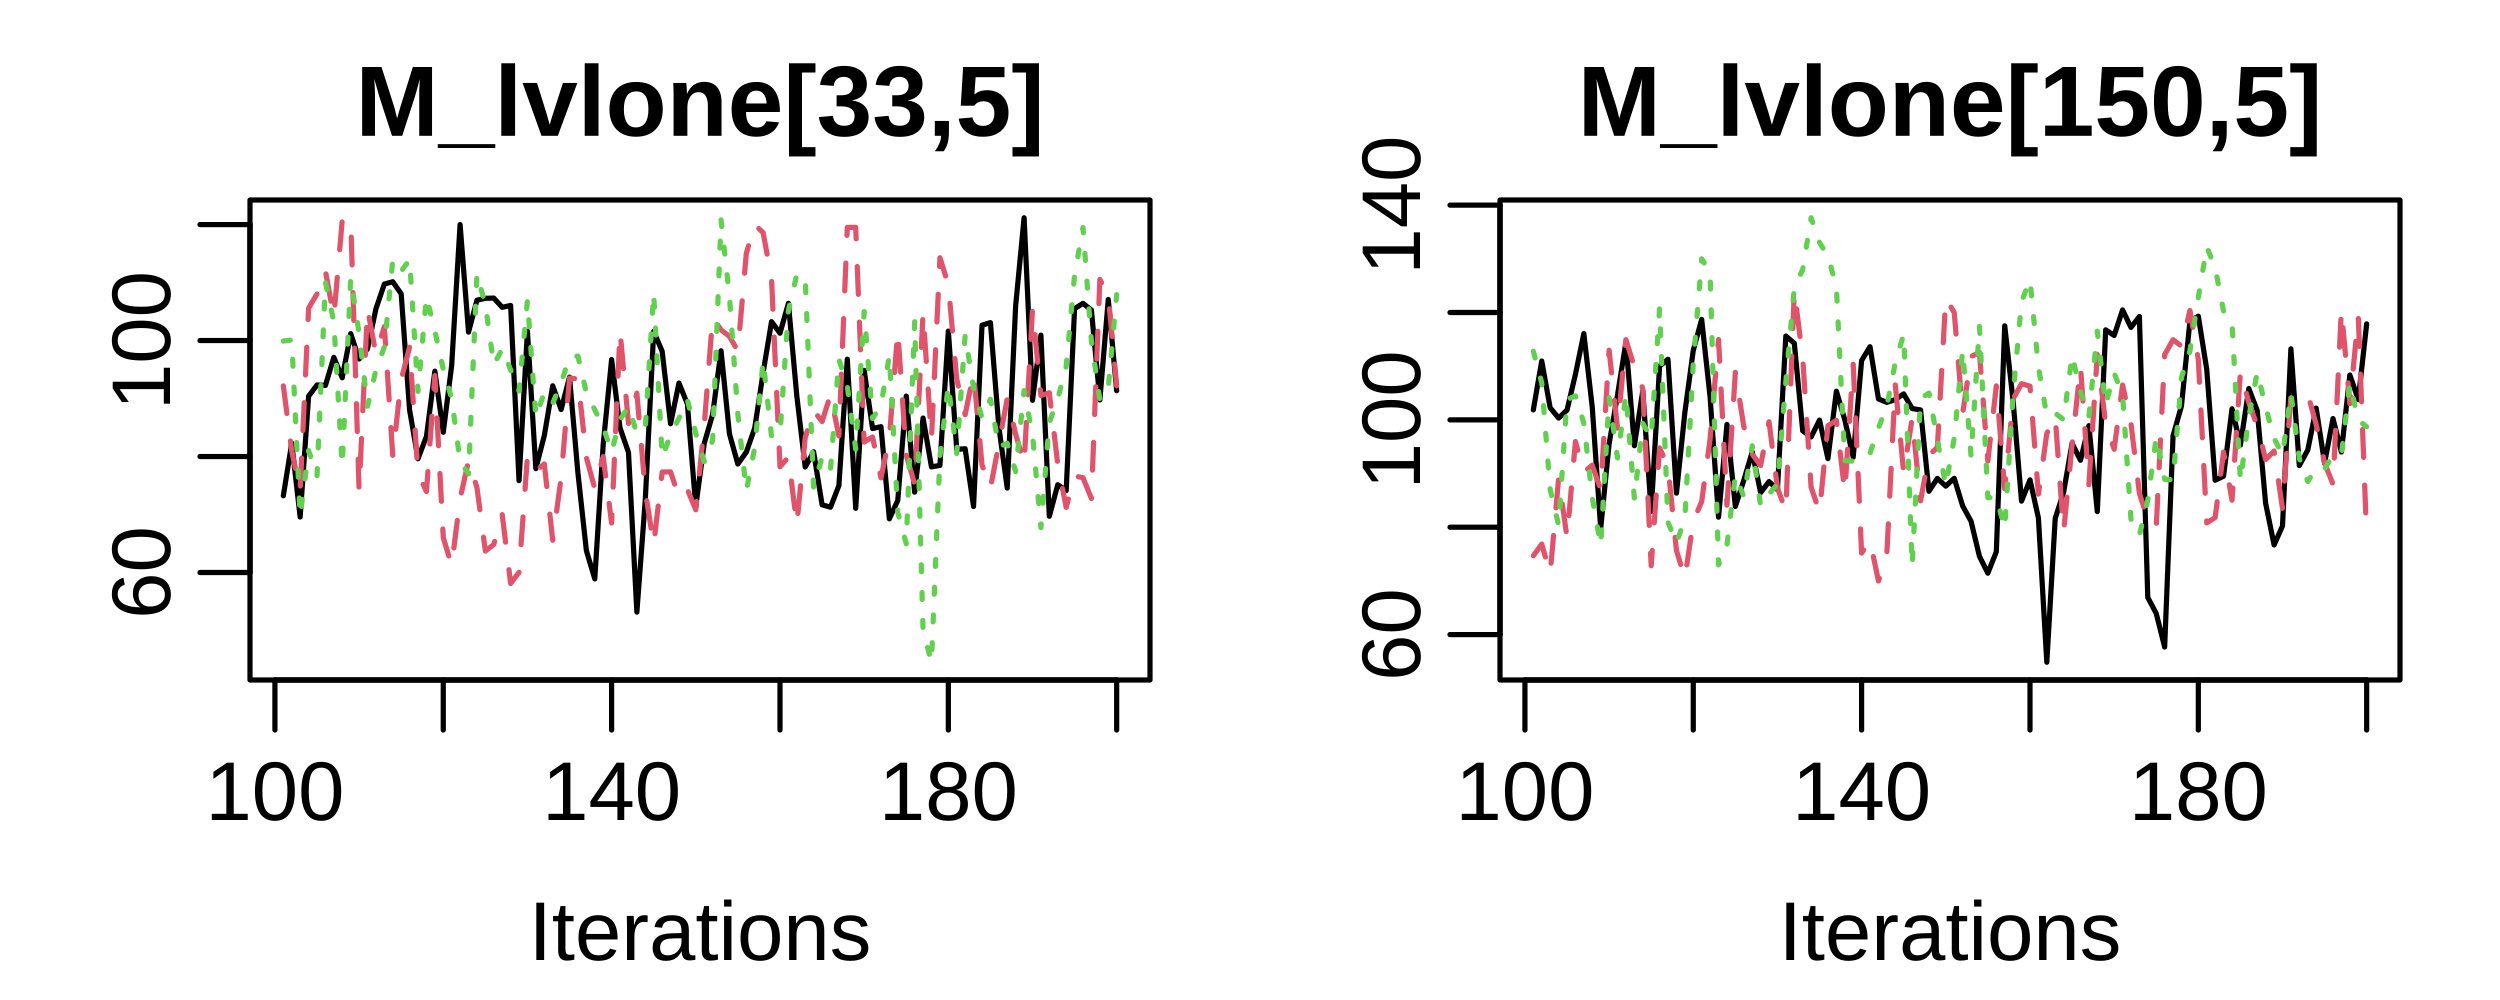
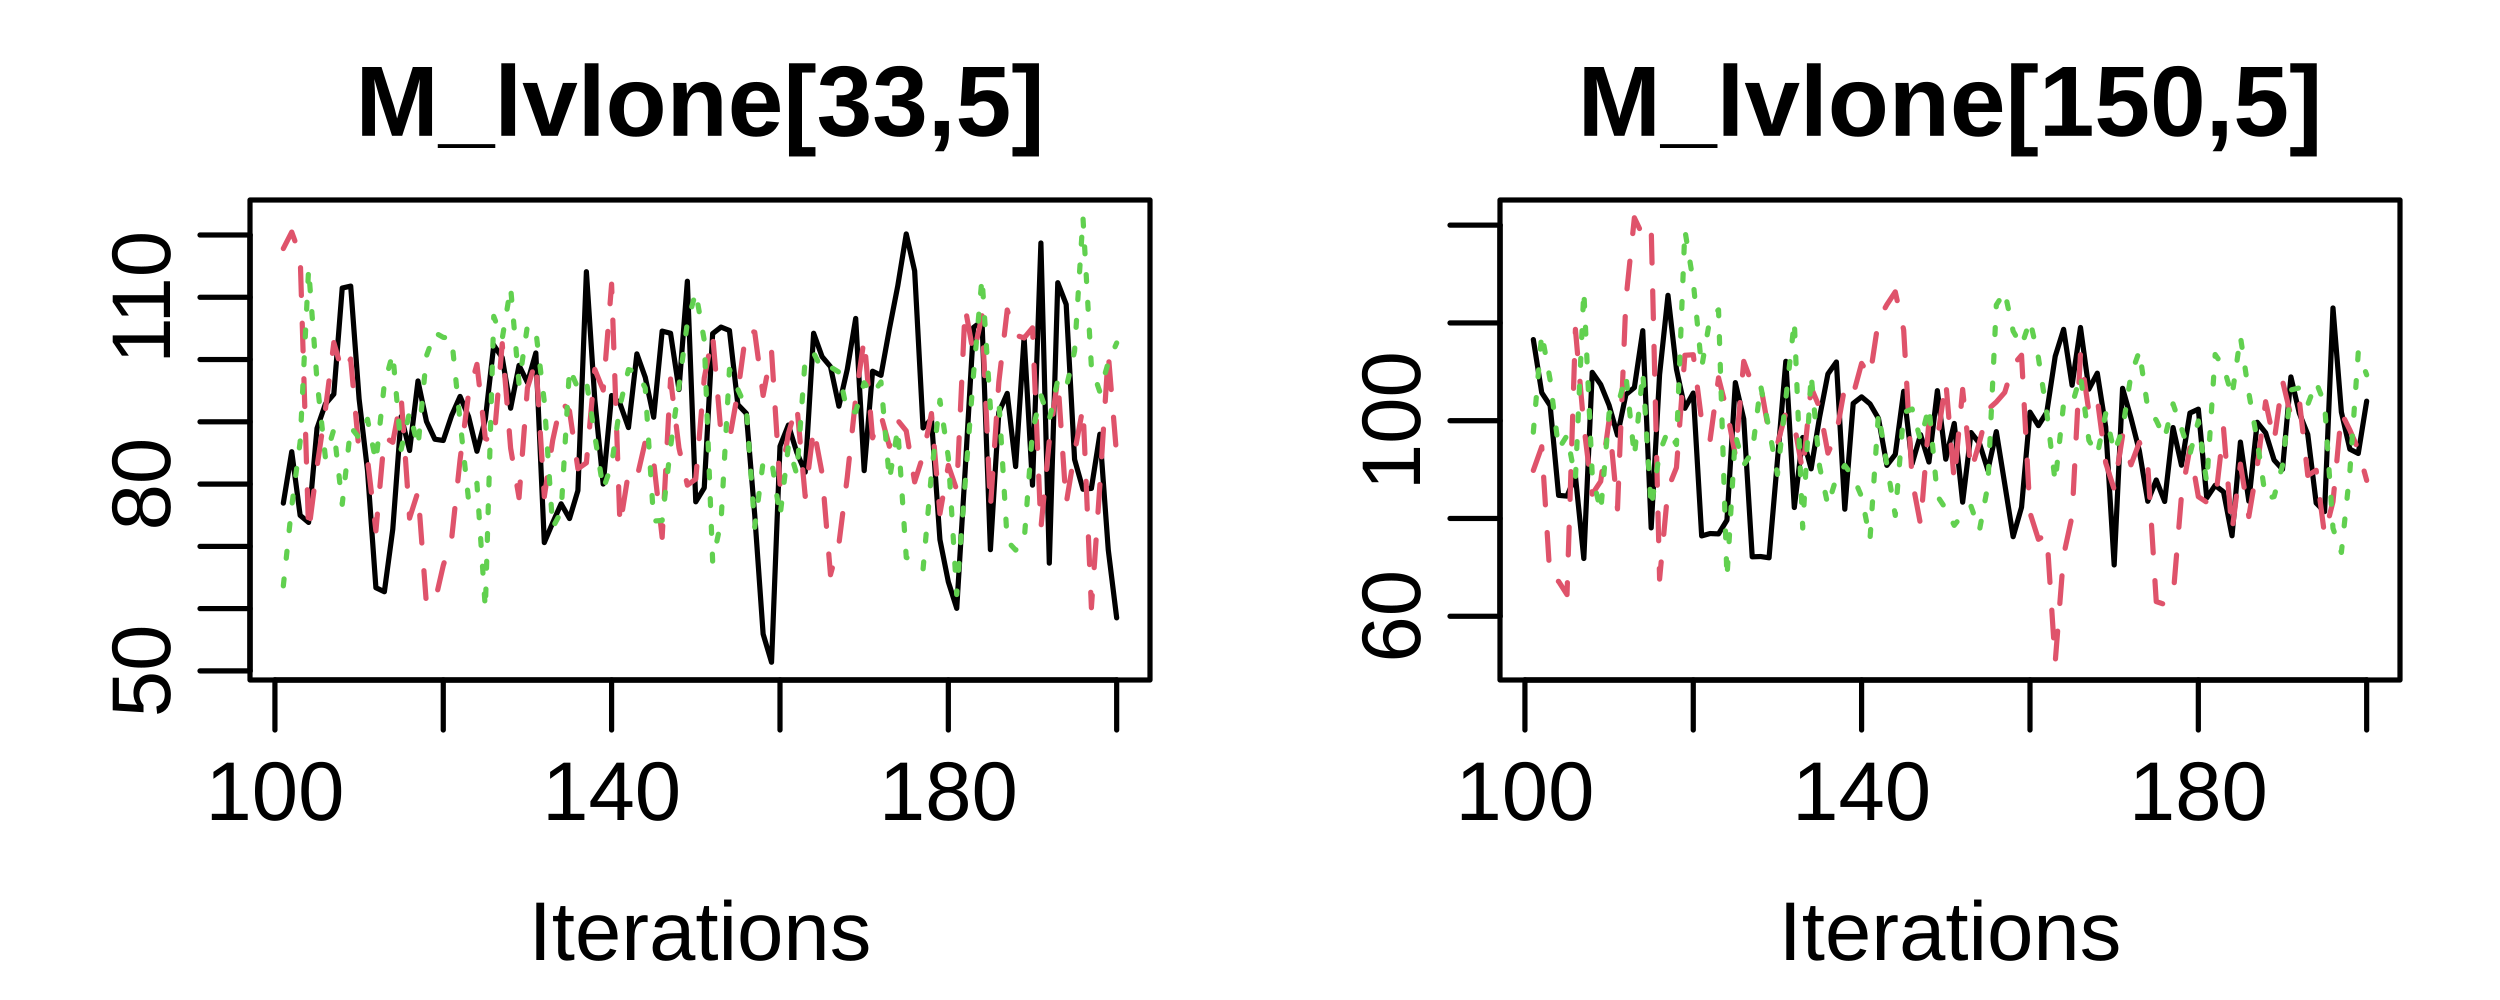
<svg xmlns="http://www.w3.org/2000/svg" width="360.00pt" height="144.00pt" viewBox="0 0 360.00 144.00">
  <g class="svglite">
    <defs>
      <style type="text/css">
    .svglite line, .svglite polyline, .svglite polygon, .svglite path, .svglite rect, .svglite circle {
      fill: none;
      stroke: #000000;
      stroke-linecap: round;
      stroke-linejoin: round;
      stroke-miterlimit: 10.00;
    }
    .svglite text {
      white-space: pre;
    }
    .svglite g.glyphgroup path {
      fill: inherit;
      stroke: none;
    }
  </style>
    </defs>
    <rect width="100%" height="100%" style="stroke: none; fill: #FFFFFF;" />
    <defs>
      <clipPath id="cpMC4wMHwzNjAuMDB8MC4wMHwxNDQuMDA=">
        <rect x="0.00" y="0.00" width="360.00" height="144.00" />
      </clipPath>
    </defs>
    <g clip-path="url(#cpMC4wMHwzNjAuMDB8MC4wMHwxNDQuMDA=)">
</g>
    <defs>
      <clipPath id="cpMzYuMDB8MTY1LjYwfDI4LjgwfDk3Ljky">
        <rect x="36.00" y="28.80" width="129.60" height="69.12" />
      </clipPath>
    </defs>
    <g clip-path="url(#cpMzYuMDB8MTY1LjYwfDI4LjgwfDk3Ljky)">
-       <polyline points="40.80,71.39 42.01,63.82 43.22,74.45 44.44,57.05 45.65,55.44 46.86,55.50 48.07,51.46 49.28,54.40 50.50,48.05 51.71,51.70 52.92,50.24 54.13,44.48 55.35,40.90 56.56,40.57 57.77,42.31 58.98,59.04 60.19,66.06 61.41,62.84 62.62,53.45 63.83,62.24 65.04,52.63 66.25,32.34 67.47,47.82 68.68,43.23 69.89,42.96 71.10,42.92 72.32,44.25 73.53,43.99 74.74,69.21 75.95,47.71 77.16,67.48 78.38,62.73 79.59,55.56 80.80,58.97 82.01,54.31 83.22,68.11 84.44,79.30 85.65,83.36 86.86,64.01 88.07,51.78 89.28,61.61 90.50,65.15 91.71,88.14 92.92,72.00 94.13,47.72 95.35,50.59 96.56,61.02 97.77,55.16 98.98,58.16 100.19,72.94 101.41,63.85 102.62,59.68 103.83,50.52 105.04,62.47 106.25,66.82 107.47,65.10 108.68,61.64 109.89,53.67 111.10,46.32 112.32,47.98 113.53,43.68 114.74,57.01 115.95,67.25 117.16,65.06 118.38,72.69 119.59,73.04 120.80,69.93 122.01,51.72 123.22,73.19 124.44,53.34 125.65,61.71 126.86,61.44 128.07,74.71 129.28,72.06 130.50,57.04 131.71,70.87 132.92,60.20 134.13,67.23 135.35,67.02 136.56,47.68 137.77,64.71 138.98,64.62 140.19,72.93 141.41,46.83 142.62,46.46 143.83,61.45 145.04,70.28 146.25,44.07 147.47,31.36 148.68,57.64 149.89,48.26 151.10,74.34 152.32,69.80 153.53,70.65 154.74,44.44 155.95,43.69 157.16,44.64 158.38,57.59 159.59,43.13 160.80,56.26 " style="stroke-width: 0.75;" />
+       <polyline points="40.80,72.45 42.01,65.05 43.22,74.21 44.44,75.23 45.65,61.68 46.86,58.17 48.07,56.76 49.28,41.48 50.50,41.20 51.71,57.44 52.92,67.74 54.13,84.63 55.35,85.21 56.56,76.21 57.77,59.99 58.98,64.87 60.19,54.86 61.41,60.68 62.62,63.25 63.83,63.43 65.04,59.82 66.25,57.09 67.47,59.98 68.68,64.98 69.89,60.37 71.10,49.71 72.32,51.50 73.53,58.78 74.74,52.62 75.95,55.08 77.16,50.83 78.38,78.13 79.59,75.27 80.80,72.55 82.01,74.67 83.22,70.64 84.44,39.13 85.65,57.55 86.86,69.70 88.07,56.96 89.28,58.13 90.50,61.57 91.71,50.96 92.92,54.35 94.13,60.08 95.35,47.68 96.56,47.99 97.77,56.09 98.98,40.50 100.19,72.26 101.41,70.26 102.62,48.04 103.83,47.10 105.04,47.59 106.25,58.26 107.47,59.53 108.68,74.14 109.89,91.30 111.10,95.36 112.32,64.26 113.53,61.21 114.74,65.15 115.95,67.99 117.16,47.99 118.38,51.36 119.59,52.80 120.80,58.49 122.01,53.17 123.22,45.86 124.44,67.77 125.65,53.46 126.86,54.05 128.07,47.38 129.28,41.16 130.50,33.69 131.71,39.02 132.92,61.62 134.13,60.36 135.35,77.71 136.56,83.79 137.77,87.60 138.98,67.79 140.19,47.16 141.41,46.23 142.62,79.15 143.83,59.39 145.04,56.65 146.25,67.18 147.47,48.58 148.68,69.86 149.89,34.99 151.10,81.09 152.32,40.71 153.53,43.83 154.74,66.16 155.95,70.45 157.16,70.33 158.38,62.53 159.59,79.17 160.80,88.97 " style="stroke-width: 0.75;" />
    </g>
    <g clip-path="url(#cpMC4wMHwzNjAuMDB8MC4wMHwxNDQuMDA=)">
      <line x1="39.59" y1="97.92" x2="160.80" y2="97.92" style="stroke-width: 0.75;" />
      <line x1="39.59" y1="97.92" x2="39.59" y2="105.12" style="stroke-width: 0.75;" />
      <line x1="63.83" y1="97.92" x2="63.83" y2="105.12" style="stroke-width: 0.75;" />
      <line x1="88.07" y1="97.92" x2="88.07" y2="105.12" style="stroke-width: 0.75;" />
      <line x1="112.32" y1="97.92" x2="112.32" y2="105.12" style="stroke-width: 0.75;" />
      <line x1="136.56" y1="97.92" x2="136.56" y2="105.12" style="stroke-width: 0.75;" />
      <line x1="160.80" y1="97.92" x2="160.80" y2="105.12" style="stroke-width: 0.75;" />
      <text x="39.59" y="118.08" text-anchor="middle" style="font-size: 12.00px; font-family: &quot;Arial&quot;;" textLength="20.02px" lengthAdjust="spacingAndGlyphs">100</text>
      <text x="88.07" y="118.08" text-anchor="middle" style="font-size: 12.00px; font-family: &quot;Arial&quot;;" textLength="20.02px" lengthAdjust="spacingAndGlyphs">140</text>
      <text x="136.56" y="118.08" text-anchor="middle" style="font-size: 12.00px; font-family: &quot;Arial&quot;;" textLength="20.02px" lengthAdjust="spacingAndGlyphs">180</text>
-       <line x1="36.00" y1="82.44" x2="36.00" y2="32.34" style="stroke-width: 0.75;" />
-       <line x1="36.00" y1="82.44" x2="28.80" y2="82.44" style="stroke-width: 0.75;" />
-       <line x1="36.00" y1="65.74" x2="28.80" y2="65.74" style="stroke-width: 0.75;" />
-       <line x1="36.00" y1="49.04" x2="28.80" y2="49.04" style="stroke-width: 0.75;" />
-       <line x1="36.00" y1="32.34" x2="28.80" y2="32.34" style="stroke-width: 0.75;" />
-       <text transform="translate(24.48,82.44) rotate(-90)" text-anchor="middle" style="font-size: 12.00px; font-family: &quot;Arial&quot;;" textLength="13.34px" lengthAdjust="spacingAndGlyphs">60</text>
-       <text transform="translate(24.48,49.04) rotate(-90)" text-anchor="middle" style="font-size: 12.00px; font-family: &quot;Arial&quot;;" textLength="20.02px" lengthAdjust="spacingAndGlyphs">100</text>
+       <line x1="36.00" y1="96.61" x2="36.00" y2="33.84" style="stroke-width: 0.75;" />
+       <line x1="36.00" y1="96.61" x2="28.80" y2="96.61" style="stroke-width: 0.75;" />
+       <line x1="36.00" y1="87.64" x2="28.80" y2="87.64" style="stroke-width: 0.75;" />
+       <line x1="36.00" y1="78.68" x2="28.80" y2="78.68" style="stroke-width: 0.75;" />
+       <line x1="36.00" y1="69.71" x2="28.80" y2="69.71" style="stroke-width: 0.75;" />
+       <line x1="36.00" y1="60.74" x2="28.80" y2="60.74" style="stroke-width: 0.75;" />
+       <line x1="36.00" y1="51.77" x2="28.80" y2="51.77" style="stroke-width: 0.75;" />
+       <line x1="36.00" y1="42.81" x2="28.80" y2="42.81" style="stroke-width: 0.75;" />
+       <line x1="36.00" y1="33.84" x2="28.80" y2="33.84" style="stroke-width: 0.75;" />
+       <text transform="translate(24.48,96.61) rotate(-90)" text-anchor="middle" style="font-size: 12.00px; font-family: &quot;Arial&quot;;" textLength="13.34px" lengthAdjust="spacingAndGlyphs">50</text>
+       <text transform="translate(24.48,69.71) rotate(-90)" text-anchor="middle" style="font-size: 12.00px; font-family: &quot;Arial&quot;;" textLength="13.34px" lengthAdjust="spacingAndGlyphs">80</text>
+       <text transform="translate(24.48,42.81) rotate(-90)" text-anchor="middle" style="font-size: 12.00px; font-family: &quot;Arial&quot;;" textLength="19.12px" lengthAdjust="spacingAndGlyphs">110</text>
      <polygon points="36.00,97.92 165.60,97.92 165.60,28.80 36.00,28.80 " style="stroke-width: 0.75;" />
    </g>
    <defs>
      <clipPath id="cpMC4wMHwxODAuMDB8MC4wMHwxNDQuMDA=">
        <rect x="0.00" y="0.00" width="180.00" height="144.00" />
      </clipPath>
    </defs>
    <g clip-path="url(#cpMC4wMHwxODAuMDB8MC4wMHwxNDQuMDA=)">
      <text x="100.80" y="19.55" text-anchor="middle" style="font-size: 14.40px; font-weight: bold; font-family: &quot;Arial&quot;;" textLength="99.17px" lengthAdjust="spacingAndGlyphs">M_lvlone[33,5]</text>
      <text x="100.80" y="138.24" text-anchor="middle" style="font-size: 12.00px; font-family: &quot;Arial&quot;;" textLength="49.34px" lengthAdjust="spacingAndGlyphs">Iterations</text>
    </g>
    <g clip-path="url(#cpMzYuMDB8MTY1LjYwfDI4LjgwfDk3Ljky)">
-       <polyline points="40.80,55.57 42.01,64.95 43.22,70.67 44.44,44.37 45.65,42.32 46.86,39.00 48.07,45.63 49.28,31.77 50.50,31.58 51.71,70.63 52.92,44.46 54.13,50.96 55.35,47.03 56.56,65.68 57.77,54.65 58.98,49.99 60.19,68.18 61.41,70.78 62.62,54.08 63.83,77.42 65.04,81.44 66.25,71.80 67.47,66.35 68.68,70.20 69.89,79.35 71.10,78.41 72.32,74.11 73.53,84.02 74.74,82.41 75.95,65.72 77.16,67.81 78.38,66.81 79.59,77.79 80.80,68.81 82.01,54.44 83.22,54.58 84.44,65.90 85.65,70.34 86.86,65.76 88.07,75.31 89.28,47.64 90.50,60.98 91.71,56.62 92.92,70.72 94.13,78.43 95.35,67.97 96.56,67.95 97.77,71.59 98.98,70.47 100.19,73.41 101.41,61.28 102.62,45.70 103.83,47.50 105.04,48.44 106.25,50.54 107.47,36.48 108.68,32.34 109.89,33.51 111.10,40.07 112.32,67.21 113.53,65.83 114.74,75.57 115.95,63.03 117.16,59.12 118.38,60.70 119.59,56.85 120.80,62.76 122.01,32.75 123.22,32.74 124.44,63.64 125.65,62.93 126.86,68.81 128.07,63.04 129.28,47.63 130.50,65.55 131.71,69.69 132.92,45.04 134.13,63.18 135.35,37.12 136.56,41.00 137.77,54.59 138.98,59.71 140.19,53.76 141.41,66.94 142.62,70.28 143.83,63.96 145.04,57.39 146.25,62.48 147.47,66.85 148.68,44.52 149.89,56.94 151.10,56.56 152.32,66.89 153.53,73.06 154.74,68.54 155.95,68.79 157.16,71.78 158.38,40.24 159.59,42.63 160.80,55.56 " style="stroke-width: 0.75; stroke: #DF536B; stroke-dasharray: 4.00,4.00;" />
-       <polyline points="40.80,49.11 42.01,48.96 43.22,74.31 44.44,64.88 45.65,68.53 46.86,40.63 48.07,46.35 49.28,67.06 50.50,40.04 51.71,48.02 52.92,58.50 54.13,53.30 55.35,49.95 56.56,37.43 57.77,39.07 58.98,37.38 60.19,56.35 61.41,42.72 62.62,47.66 63.83,53.18 65.04,57.39 66.25,66.46 67.47,68.23 68.68,39.44 69.89,43.89 71.10,52.53 72.32,50.24 73.53,53.26 74.74,56.29 75.95,43.26 77.16,60.08 78.38,56.50 79.59,58.09 80.80,55.13 82.01,51.43 83.22,51.27 84.44,56.58 85.65,59.02 86.86,61.49 88.07,65.07 89.28,60.43 90.50,58.54 91.71,62.43 92.92,61.67 94.13,42.18 95.35,65.87 96.56,62.61 97.77,60.24 98.98,57.55 100.19,62.39 101.41,66.48 102.62,63.40 103.83,31.67 105.04,42.66 106.25,59.65 107.47,70.65 108.68,64.43 109.89,51.92 111.10,62.84 112.32,62.51 113.53,44.70 114.74,39.55 115.95,39.93 117.16,70.16 118.38,65.83 119.59,67.67 120.80,51.73 122.01,55.60 123.22,64.68 124.44,44.87 125.65,60.27 126.86,58.36 128.07,51.23 129.28,73.79 130.50,78.30 131.71,46.33 132.92,90.80 134.13,95.36 135.35,65.70 136.56,55.44 137.77,65.29 138.98,48.28 140.19,55.83 141.41,60.20 142.62,57.49 143.83,64.35 145.04,63.83 146.25,67.91 147.47,56.25 148.68,62.61 149.89,75.97 151.10,60.85 152.32,57.43 153.53,52.75 154.74,39.60 155.95,32.77 157.16,49.13 158.38,57.60 159.59,55.83 160.80,42.43 " style="stroke-width: 0.75; stroke: #61D04F; stroke-dasharray: 1.00,3.00;" />
+       <polyline points="40.80,35.79 42.01,33.42 43.22,36.77 44.44,76.59 45.65,67.22 46.86,58.96 48.07,49.33 49.28,53.54 50.50,51.70 51.71,65.11 52.92,66.12 54.13,76.44 55.35,62.93 56.56,63.69 57.77,57.21 58.98,74.61 60.19,70.81 61.41,87.07 62.62,86.72 63.83,81.43 65.04,77.54 66.25,66.20 67.47,56.72 68.68,52.47 69.89,63.14 71.10,63.73 72.32,49.49 73.53,64.54 74.74,71.66 75.95,55.85 77.16,51.97 78.38,71.52 79.59,63.40 80.80,57.86 82.01,59.19 83.22,67.50 84.44,66.65 85.65,53.20 86.86,56.17 88.07,40.92 89.28,75.72 90.50,68.05 91.71,68.84 92.92,63.59 94.13,66.51 95.35,77.38 96.56,54.58 97.77,64.51 98.98,69.86 100.19,68.98 101.41,54.45 102.62,48.24 103.83,62.46 105.04,63.30 106.25,56.43 107.47,47.43 108.68,47.84 109.89,56.94 111.10,50.56 112.32,69.72 113.53,62.40 114.74,58.35 115.95,71.48 117.16,61.67 118.38,68.15 119.59,82.76 120.80,78.33 122.01,68.67 123.22,57.36 124.44,48.75 125.65,63.05 126.86,59.80 128.07,64.26 129.28,60.54 130.50,62.05 131.71,69.39 132.92,65.59 134.13,59.55 135.35,73.96 136.56,67.03 137.77,70.54 138.98,44.28 140.19,51.06 141.41,45.47 142.62,73.12 143.83,55.04 145.04,44.64 146.25,48.25 147.47,48.67 148.68,47.21 149.89,76.05 151.10,63.42 152.32,54.50 153.53,72.54 154.74,65.15 155.95,58.67 157.16,87.51 158.38,69.88 159.59,50.96 160.80,65.55 " style="stroke-width: 0.75; stroke: #DF536B; stroke-dasharray: 4.00,4.00;" />
+       <polyline points="40.80,84.36 42.01,72.90 43.22,63.62 44.44,38.71 45.65,54.83 46.86,65.89 48.07,61.86 49.28,72.62 50.50,61.50 51.71,63.06 52.92,60.38 54.13,66.46 55.35,55.27 56.56,50.92 57.77,64.71 58.98,59.32 60.19,64.32 61.41,51.25 62.62,47.90 63.83,48.58 65.04,48.73 66.25,60.66 67.47,71.96 68.68,69.60 69.89,87.67 71.10,45.56 72.32,48.76 73.53,41.40 74.74,55.25 75.95,46.90 77.16,47.65 78.38,57.83 79.59,75.97 80.80,73.72 82.01,53.07 83.22,55.92 84.44,54.91 85.65,62.74 86.86,70.43 88.07,66.95 89.28,58.43 90.50,53.22 91.71,53.56 92.92,55.88 94.13,75.03 95.35,74.95 96.56,64.35 97.77,55.58 98.98,46.44 100.19,42.09 101.41,48.98 102.62,80.82 103.83,75.09 105.04,53.19 106.25,56.06 107.47,58.79 108.68,75.92 109.89,66.51 111.10,66.25 112.32,74.38 113.53,64.23 114.74,68.31 115.95,51.64 117.16,50.82 118.38,53.23 119.59,52.84 120.80,53.59 122.01,59.33 123.22,59.30 124.44,55.12 125.65,56.77 126.86,55.00 128.07,69.12 129.28,61.76 130.50,80.27 131.71,80.77 132.92,81.99 134.13,68.17 135.35,57.63 136.56,65.86 137.77,85.61 138.98,69.57 140.19,53.88 141.41,40.01 142.62,58.76 143.83,57.54 145.04,77.91 146.25,79.21 147.47,77.98 148.68,62.11 149.89,56.93 151.10,60.44 152.32,54.73 153.53,55.87 154.74,50.55 155.95,31.36 157.16,52.82 158.38,56.44 159.59,52.19 160.80,49.39 " style="stroke-width: 0.75; stroke: #61D04F; stroke-dasharray: 1.00,3.00;" />
    </g>
    <defs>
      <clipPath id="cpMjE2LjAwfDM0NS42MHwyOC44MHw5Ny45Mg==">
        <rect x="216.00" y="28.80" width="129.60" height="69.12" />
      </clipPath>
    </defs>
    <g clip-path="url(#cpMjE2LjAwfDM0NS42MHwyOC44MHw5Ny45Mg==)">
-       <polyline points="220.80,59.02 222.01,51.99 223.22,58.71 224.44,60.20 225.65,59.05 226.86,53.92 228.07,48.03 229.28,58.59 230.50,76.08 231.71,63.92 232.92,56.90 234.13,49.30 235.35,64.18 236.56,56.29 237.77,73.63 238.98,52.73 240.19,51.74 241.41,71.01 242.62,59.39 243.83,50.46 245.04,46.00 246.25,57.13 247.47,74.47 248.68,61.12 249.89,72.93 251.10,69.19 252.32,65.08 253.53,70.94 254.74,69.35 255.95,70.50 257.16,48.39 258.38,49.43 259.59,62.04 260.80,62.92 262.01,60.49 263.22,66.04 264.44,56.33 265.65,60.46 266.86,65.84 268.07,51.92 269.28,49.93 270.50,57.45 271.71,57.94 272.92,57.54 274.13,56.72 275.35,58.83 276.56,59.03 277.77,70.74 278.98,68.89 280.19,70.00 281.41,68.88 282.62,72.85 283.83,75.06 285.04,80.11 286.25,82.54 287.47,79.45 288.68,46.92 289.89,57.78 291.10,72.16 292.32,69.10 293.53,74.58 294.74,95.36 295.95,74.66 297.16,70.88 298.38,63.83 299.59,66.28 300.80,61.30 302.01,73.67 303.22,47.50 304.44,48.31 305.65,44.63 306.86,47.15 308.07,45.58 309.28,86.04 310.50,88.34 311.71,93.17 312.92,62.74 314.13,58.47 315.35,46.23 316.56,45.53 317.77,53.19 318.98,69.15 320.19,68.58 321.41,58.87 322.62,64.08 323.83,55.95 325.04,59.12 326.25,72.47 327.47,78.47 328.68,75.74 329.89,50.23 331.10,67.04 332.32,64.80 333.53,58.77 334.74,66.69 335.95,60.27 337.16,65.09 338.38,54.00 339.59,57.54 340.80,46.64 " style="stroke-width: 0.75;" />
+       <polyline points="220.80,48.90 222.01,56.55 223.22,58.40 224.44,71.33 225.65,71.44 226.86,68.58 228.07,80.42 229.28,53.62 230.50,55.38 231.71,58.36 232.92,62.66 234.13,56.81 235.35,55.81 236.56,47.62 237.77,76.01 238.98,53.95 240.19,42.53 241.41,53.16 242.62,58.79 243.83,56.60 245.04,77.17 246.25,76.83 247.47,76.88 248.68,74.90 249.89,55.10 251.10,60.34 252.32,80.18 253.53,80.14 254.74,80.32 255.95,66.29 257.16,52.03 258.38,73.08 259.59,63.00 260.80,67.51 262.01,60.12 263.22,53.85 264.44,52.13 265.65,73.32 266.86,58.09 268.07,57.15 269.28,58.16 270.50,60.26 271.71,67.01 272.92,65.44 274.13,56.35 275.35,66.77 276.56,62.60 277.77,66.53 278.98,56.26 280.19,66.12 281.41,60.98 282.62,72.31 283.83,62.29 285.04,63.84 286.25,67.70 287.47,62.16 288.68,69.68 289.89,77.28 291.10,73.05 292.32,59.35 293.53,61.29 294.74,59.36 295.95,51.31 297.16,47.43 298.38,55.47 299.59,47.16 300.80,56.04 302.01,53.74 303.22,61.47 304.44,81.35 305.65,55.92 306.86,60.19 308.07,64.95 309.28,72.18 310.50,69.12 311.71,72.21 312.92,61.57 314.13,66.99 315.35,59.48 316.56,58.92 317.77,71.70 318.98,69.89 320.19,70.83 321.41,77.15 322.62,63.66 323.83,72.16 325.04,60.81 326.25,62.33 327.47,66.25 328.68,67.58 329.89,54.28 331.10,59.50 332.32,62.56 333.53,72.44 334.74,73.67 335.95,44.35 337.16,59.35 338.38,64.68 339.59,65.30 340.80,57.77 " style="stroke-width: 0.75;" />
    </g>
    <g clip-path="url(#cpMC4wMHwzNjAuMDB8MC4wMHwxNDQuMDA=)">
      <line x1="219.59" y1="97.92" x2="340.80" y2="97.92" style="stroke-width: 0.75;" />
      <line x1="219.59" y1="97.92" x2="219.59" y2="105.12" style="stroke-width: 0.75;" />
      <line x1="243.83" y1="97.92" x2="243.83" y2="105.12" style="stroke-width: 0.75;" />
      <line x1="268.07" y1="97.92" x2="268.07" y2="105.12" style="stroke-width: 0.75;" />
      <line x1="292.32" y1="97.92" x2="292.32" y2="105.12" style="stroke-width: 0.75;" />
      <line x1="316.56" y1="97.92" x2="316.56" y2="105.12" style="stroke-width: 0.75;" />
      <line x1="340.80" y1="97.92" x2="340.80" y2="105.12" style="stroke-width: 0.75;" />
      <text x="219.59" y="118.08" text-anchor="middle" style="font-size: 12.00px; font-family: &quot;Arial&quot;;" textLength="20.02px" lengthAdjust="spacingAndGlyphs">100</text>
      <text x="268.07" y="118.08" text-anchor="middle" style="font-size: 12.00px; font-family: &quot;Arial&quot;;" textLength="20.02px" lengthAdjust="spacingAndGlyphs">140</text>
      <text x="316.56" y="118.08" text-anchor="middle" style="font-size: 12.00px; font-family: &quot;Arial&quot;;" textLength="20.02px" lengthAdjust="spacingAndGlyphs">180</text>
-       <line x1="216.00" y1="91.38" x2="216.00" y2="29.54" style="stroke-width: 0.75;" />
-       <line x1="216.00" y1="91.38" x2="208.80" y2="91.38" style="stroke-width: 0.75;" />
-       <line x1="216.00" y1="75.92" x2="208.80" y2="75.92" style="stroke-width: 0.75;" />
-       <line x1="216.00" y1="60.46" x2="208.80" y2="60.46" style="stroke-width: 0.75;" />
-       <line x1="216.00" y1="45.00" x2="208.80" y2="45.00" style="stroke-width: 0.75;" />
-       <line x1="216.00" y1="29.54" x2="208.80" y2="29.54" style="stroke-width: 0.75;" />
-       <text transform="translate(204.48,91.38) rotate(-90)" text-anchor="middle" style="font-size: 12.00px; font-family: &quot;Arial&quot;;" textLength="13.34px" lengthAdjust="spacingAndGlyphs">60</text>
-       <text transform="translate(204.48,60.46) rotate(-90)" text-anchor="middle" style="font-size: 12.00px; font-family: &quot;Arial&quot;;" textLength="20.02px" lengthAdjust="spacingAndGlyphs">100</text>
-       <text transform="translate(204.48,29.54) rotate(-90)" text-anchor="middle" style="font-size: 12.00px; font-family: &quot;Arial&quot;;" textLength="20.02px" lengthAdjust="spacingAndGlyphs">140</text>
+       <line x1="216.00" y1="88.74" x2="216.00" y2="32.42" style="stroke-width: 0.75;" />
+       <line x1="216.00" y1="88.74" x2="208.80" y2="88.74" style="stroke-width: 0.75;" />
+       <line x1="216.00" y1="74.66" x2="208.80" y2="74.66" style="stroke-width: 0.75;" />
+       <line x1="216.00" y1="60.58" x2="208.80" y2="60.58" style="stroke-width: 0.75;" />
+       <line x1="216.00" y1="46.50" x2="208.80" y2="46.50" style="stroke-width: 0.75;" />
+       <line x1="216.00" y1="32.42" x2="208.80" y2="32.42" style="stroke-width: 0.75;" />
+       <text transform="translate(204.48,88.74) rotate(-90)" text-anchor="middle" style="font-size: 12.00px; font-family: &quot;Arial&quot;;" textLength="13.34px" lengthAdjust="spacingAndGlyphs">60</text>
+       <text transform="translate(204.48,60.58) rotate(-90)" text-anchor="middle" style="font-size: 12.00px; font-family: &quot;Arial&quot;;" textLength="20.02px" lengthAdjust="spacingAndGlyphs">100</text>
      <polygon points="216.00,97.92 345.60,97.92 345.60,28.80 216.00,28.80 " style="stroke-width: 0.75;" />
    </g>
    <defs>
      <clipPath id="cpMTgwLjAwfDM2MC4wMHwwLjAwfDE0NC4wMA==">
        <rect x="180.00" y="0.00" width="180.00" height="144.00" />
      </clipPath>
    </defs>
    <g clip-path="url(#cpMTgwLjAwfDM2MC4wMHwwLjAwfDE0NC4wMA==)">
      <text x="280.80" y="19.55" text-anchor="middle" style="font-size: 14.40px; font-weight: bold; font-family: &quot;Arial&quot;;" textLength="107.17px" lengthAdjust="spacingAndGlyphs">M_lvlone[150,5]</text>
      <text x="280.80" y="138.24" text-anchor="middle" style="font-size: 12.00px; font-family: &quot;Arial&quot;;" textLength="49.34px" lengthAdjust="spacingAndGlyphs">Iterations</text>
    </g>
    <g clip-path="url(#cpMjE2LjAwfDM0NS42MHwyOC44MHw5Ny45Mg==)">
-       <polyline points="220.80,80.03 222.01,78.35 223.22,82.60 224.44,68.88 225.65,77.38 226.86,63.58 228.07,68.00 229.28,66.98 230.50,70.51 231.71,50.43 232.92,61.66 234.13,48.91 235.35,52.88 236.56,55.96 237.77,81.46 238.98,64.50 240.19,67.18 241.41,79.27 242.62,83.25 243.83,75.08 245.04,72.23 246.25,63.23 247.47,48.90 248.68,72.74 249.89,53.62 251.10,61.40 252.32,65.41 253.53,67.04 254.74,60.73 255.95,70.25 257.16,73.64 258.38,41.90 259.59,51.54 260.80,70.18 262.01,73.70 263.22,61.31 264.44,60.53 265.65,70.86 266.86,52.45 268.07,79.64 269.28,77.84 270.50,83.66 271.71,79.67 272.92,55.43 274.13,68.05 275.35,60.24 276.56,72.12 277.77,65.53 278.98,64.45 280.19,42.90 281.41,45.02 282.62,59.56 283.83,51.34 285.04,50.76 286.25,66.39 287.47,55.57 288.68,70.38 289.89,57.44 291.10,55.25 292.32,55.61 293.53,71.15 294.74,62.42 295.95,60.03 297.16,76.57 298.38,64.11 299.59,52.73 300.80,69.80 302.01,51.03 303.22,61.08 304.44,64.69 305.65,55.45 306.86,61.02 308.07,71.03 309.28,74.79 310.50,75.85 311.71,51.07 312.92,48.92 314.13,49.84 315.35,44.71 316.56,51.80 317.77,75.29 318.98,74.53 320.19,65.10 321.41,72.02 322.62,53.53 323.83,57.97 325.04,61.33 326.25,66.18 327.47,64.95 328.68,73.23 329.89,57.10 331.10,56.74 332.32,56.74 333.53,61.13 334.74,66.66 335.95,69.74 337.16,44.59 338.38,58.12 339.59,45.52 340.80,77.42 " style="stroke-width: 0.75; stroke: #DF536B; stroke-dasharray: 4.00,4.00;" />
-       <polyline points="220.80,50.58 222.01,55.12 223.22,70.46 224.44,75.62 225.65,57.54 226.86,57.01 228.07,60.93 229.28,71.62 230.50,78.56 231.71,57.27 232.92,65.94 234.13,56.80 235.35,71.78 236.56,60.96 237.77,63.07 238.98,44.42 240.19,75.20 241.41,78.20 242.62,74.68 243.83,52.31 245.04,37.28 246.25,39.27 247.47,81.34 248.68,78.51 249.89,68.42 251.10,71.51 252.32,64.19 253.53,72.88 254.74,71.15 255.95,69.69 257.16,54.95 258.38,41.46 259.59,38.81 260.80,31.36 262.01,34.93 263.22,36.87 264.44,41.34 265.65,66.31 266.86,66.42 268.07,65.63 269.28,65.26 270.50,61.62 271.71,58.49 272.92,52.20 274.13,48.15 275.35,81.48 276.56,57.37 277.77,56.61 278.98,63.31 280.19,69.95 281.41,63.08 282.62,50.45 283.83,65.70 285.04,46.96 286.25,71.67 287.47,71.57 288.68,76.08 289.89,56.75 291.10,43.43 292.32,40.30 293.53,52.85 294.74,59.87 295.95,59.50 297.16,60.43 298.38,51.15 299.59,56.35 300.80,60.06 302.01,47.69 303.22,58.31 304.44,53.72 305.65,56.85 306.86,74.75 308.07,77.07 309.28,72.01 310.50,62.90 311.71,69.02 312.92,69.10 314.13,54.37 315.35,50.52 316.56,42.82 317.77,35.55 318.98,38.55 320.19,44.80 321.41,46.36 322.62,69.26 323.83,60.06 325.04,53.59 326.25,58.57 327.47,63.13 328.68,65.52 329.89,56.62 331.10,66.03 332.32,69.34 333.53,67.43 334.74,67.54 335.95,65.53 337.16,65.51 338.38,55.19 339.59,60.51 340.80,61.45 " style="stroke-width: 0.75; stroke: #61D04F; stroke-dasharray: 1.00,3.00;" />
+       <polyline points="220.80,67.74 222.01,64.33 223.22,83.46 224.44,83.72 225.65,85.62 226.86,47.43 228.07,61.30 229.28,71.16 230.50,69.31 231.71,60.51 232.92,73.28 234.13,43.18 235.35,31.36 236.56,33.91 237.77,32.70 238.98,83.39 240.19,70.39 241.41,67.33 242.62,51.16 243.83,51.08 245.04,60.60 246.25,63.36 247.47,54.41 248.68,59.17 249.89,65.57 251.10,52.04 252.32,55.33 253.53,55.44 254.74,62.32 255.95,63.95 257.16,59.42 258.38,61.19 259.59,67.89 260.80,55.79 262.01,58.67 263.22,65.25 264.44,62.52 265.65,55.67 266.86,56.81 268.07,52.33 269.28,54.19 270.50,46.06 271.71,43.87 272.92,42.03 274.13,47.53 275.35,69.15 276.56,75.53 277.77,60.60 278.98,63.25 280.19,54.92 281.41,69.27 282.62,56.08 283.83,67.82 285.04,63.69 286.25,58.98 287.47,57.89 288.68,56.51 289.89,52.57 291.10,51.15 292.32,73.85 293.53,77.66 294.74,76.91 295.95,95.36 297.16,79.97 298.38,74.32 299.59,50.89 300.80,59.30 302.01,57.43 303.22,66.65 304.44,70.46 305.65,62.74 306.86,66.93 308.07,63.70 309.28,67.01 310.50,86.63 311.71,87.04 312.92,85.98 314.13,71.41 315.35,64.49 316.56,71.52 317.77,72.33 318.98,72.34 320.19,61.74 321.41,76.53 322.62,66.84 323.83,74.38 325.04,67.13 326.25,57.85 327.47,63.56 328.68,54.83 329.89,59.90 331.10,57.62 332.32,68.46 333.53,67.73 334.74,77.05 335.95,72.24 337.16,59.44 338.38,61.93 339.59,64.75 340.80,69.17 " style="stroke-width: 0.75; stroke: #DF536B; stroke-dasharray: 4.00,4.00;" />
+       <polyline points="220.80,62.23 222.01,48.04 223.22,54.71 224.44,64.65 225.65,62.72 226.86,68.94 228.07,41.87 229.28,68.38 230.50,73.64 231.71,59.50 232.92,58.53 234.13,54.03 235.35,65.75 236.56,53.59 237.77,73.10 238.98,65.12 240.19,62.01 241.41,64.01 242.62,33.11 243.83,40.62 245.04,52.89 246.25,45.78 247.47,44.62 248.68,83.22 249.89,62.68 251.10,66.95 252.32,65.14 253.53,55.53 254.74,61.76 255.95,68.31 257.16,57.41 258.38,46.24 259.59,76.04 260.80,53.90 262.01,67.13 263.22,72.79 264.44,68.78 265.65,67.03 266.86,68.64 268.07,71.52 269.28,77.63 270.50,59.51 271.71,66.91 272.92,74.22 274.13,59.39 275.35,58.90 276.56,63.41 277.77,58.56 278.98,71.43 280.19,73.27 281.41,75.65 282.62,74.10 283.83,72.92 285.04,76.37 286.25,69.92 287.47,43.92 288.68,42.01 289.89,47.68 291.10,49.80 292.32,46.15 293.53,51.51 294.74,59.48 295.95,69.40 297.16,58.13 298.38,58.30 299.59,54.06 300.80,63.41 302.01,65.48 303.22,59.57 304.44,65.10 305.65,61.84 306.86,53.96 308.07,50.56 309.28,58.80 310.50,60.52 311.71,63.10 312.92,58.16 314.13,61.67 315.35,65.40 316.56,60.62 317.77,69.58 318.98,51.05 320.19,52.80 321.41,57.03 322.62,48.47 323.83,56.60 325.04,63.46 326.25,71.80 327.47,71.51 328.68,67.01 329.89,56.15 331.10,55.86 332.32,58.24 333.53,55.07 334.74,58.13 335.95,76.08 337.16,79.55 338.38,67.91 339.59,50.76 340.80,53.97 " style="stroke-width: 0.75; stroke: #61D04F; stroke-dasharray: 1.00,3.00;" />
    </g>
  </g>
</svg>
